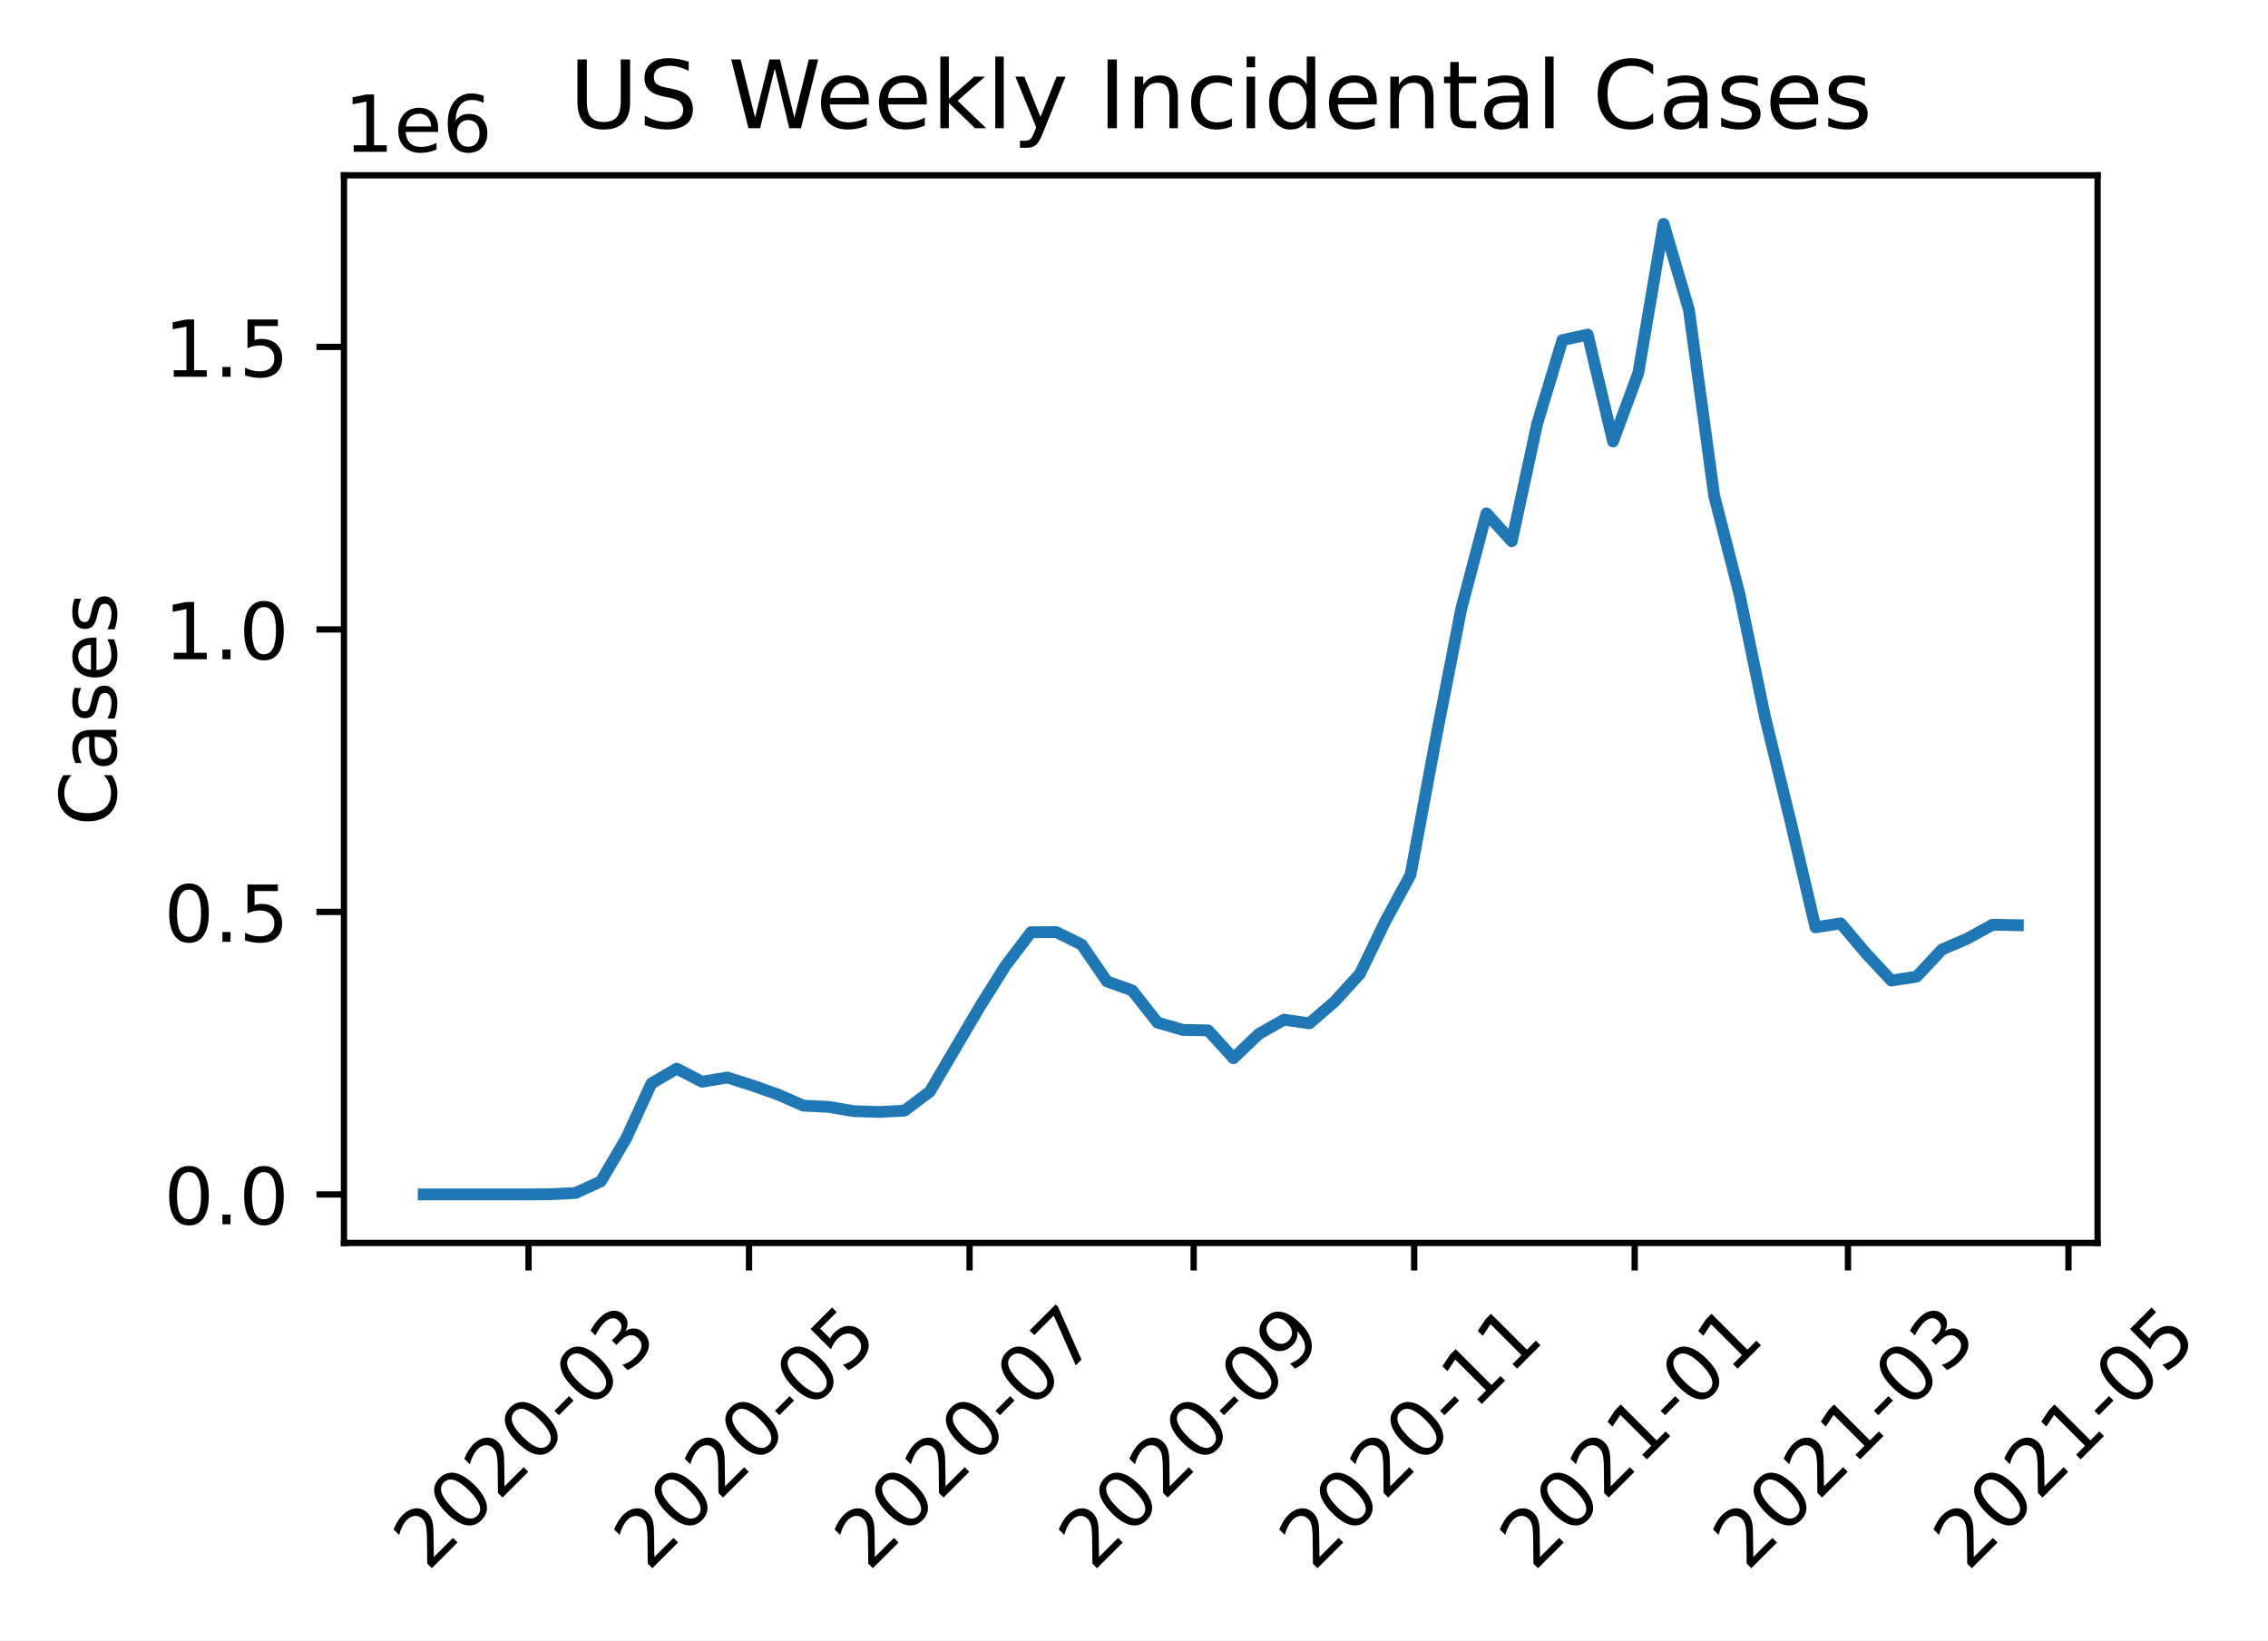
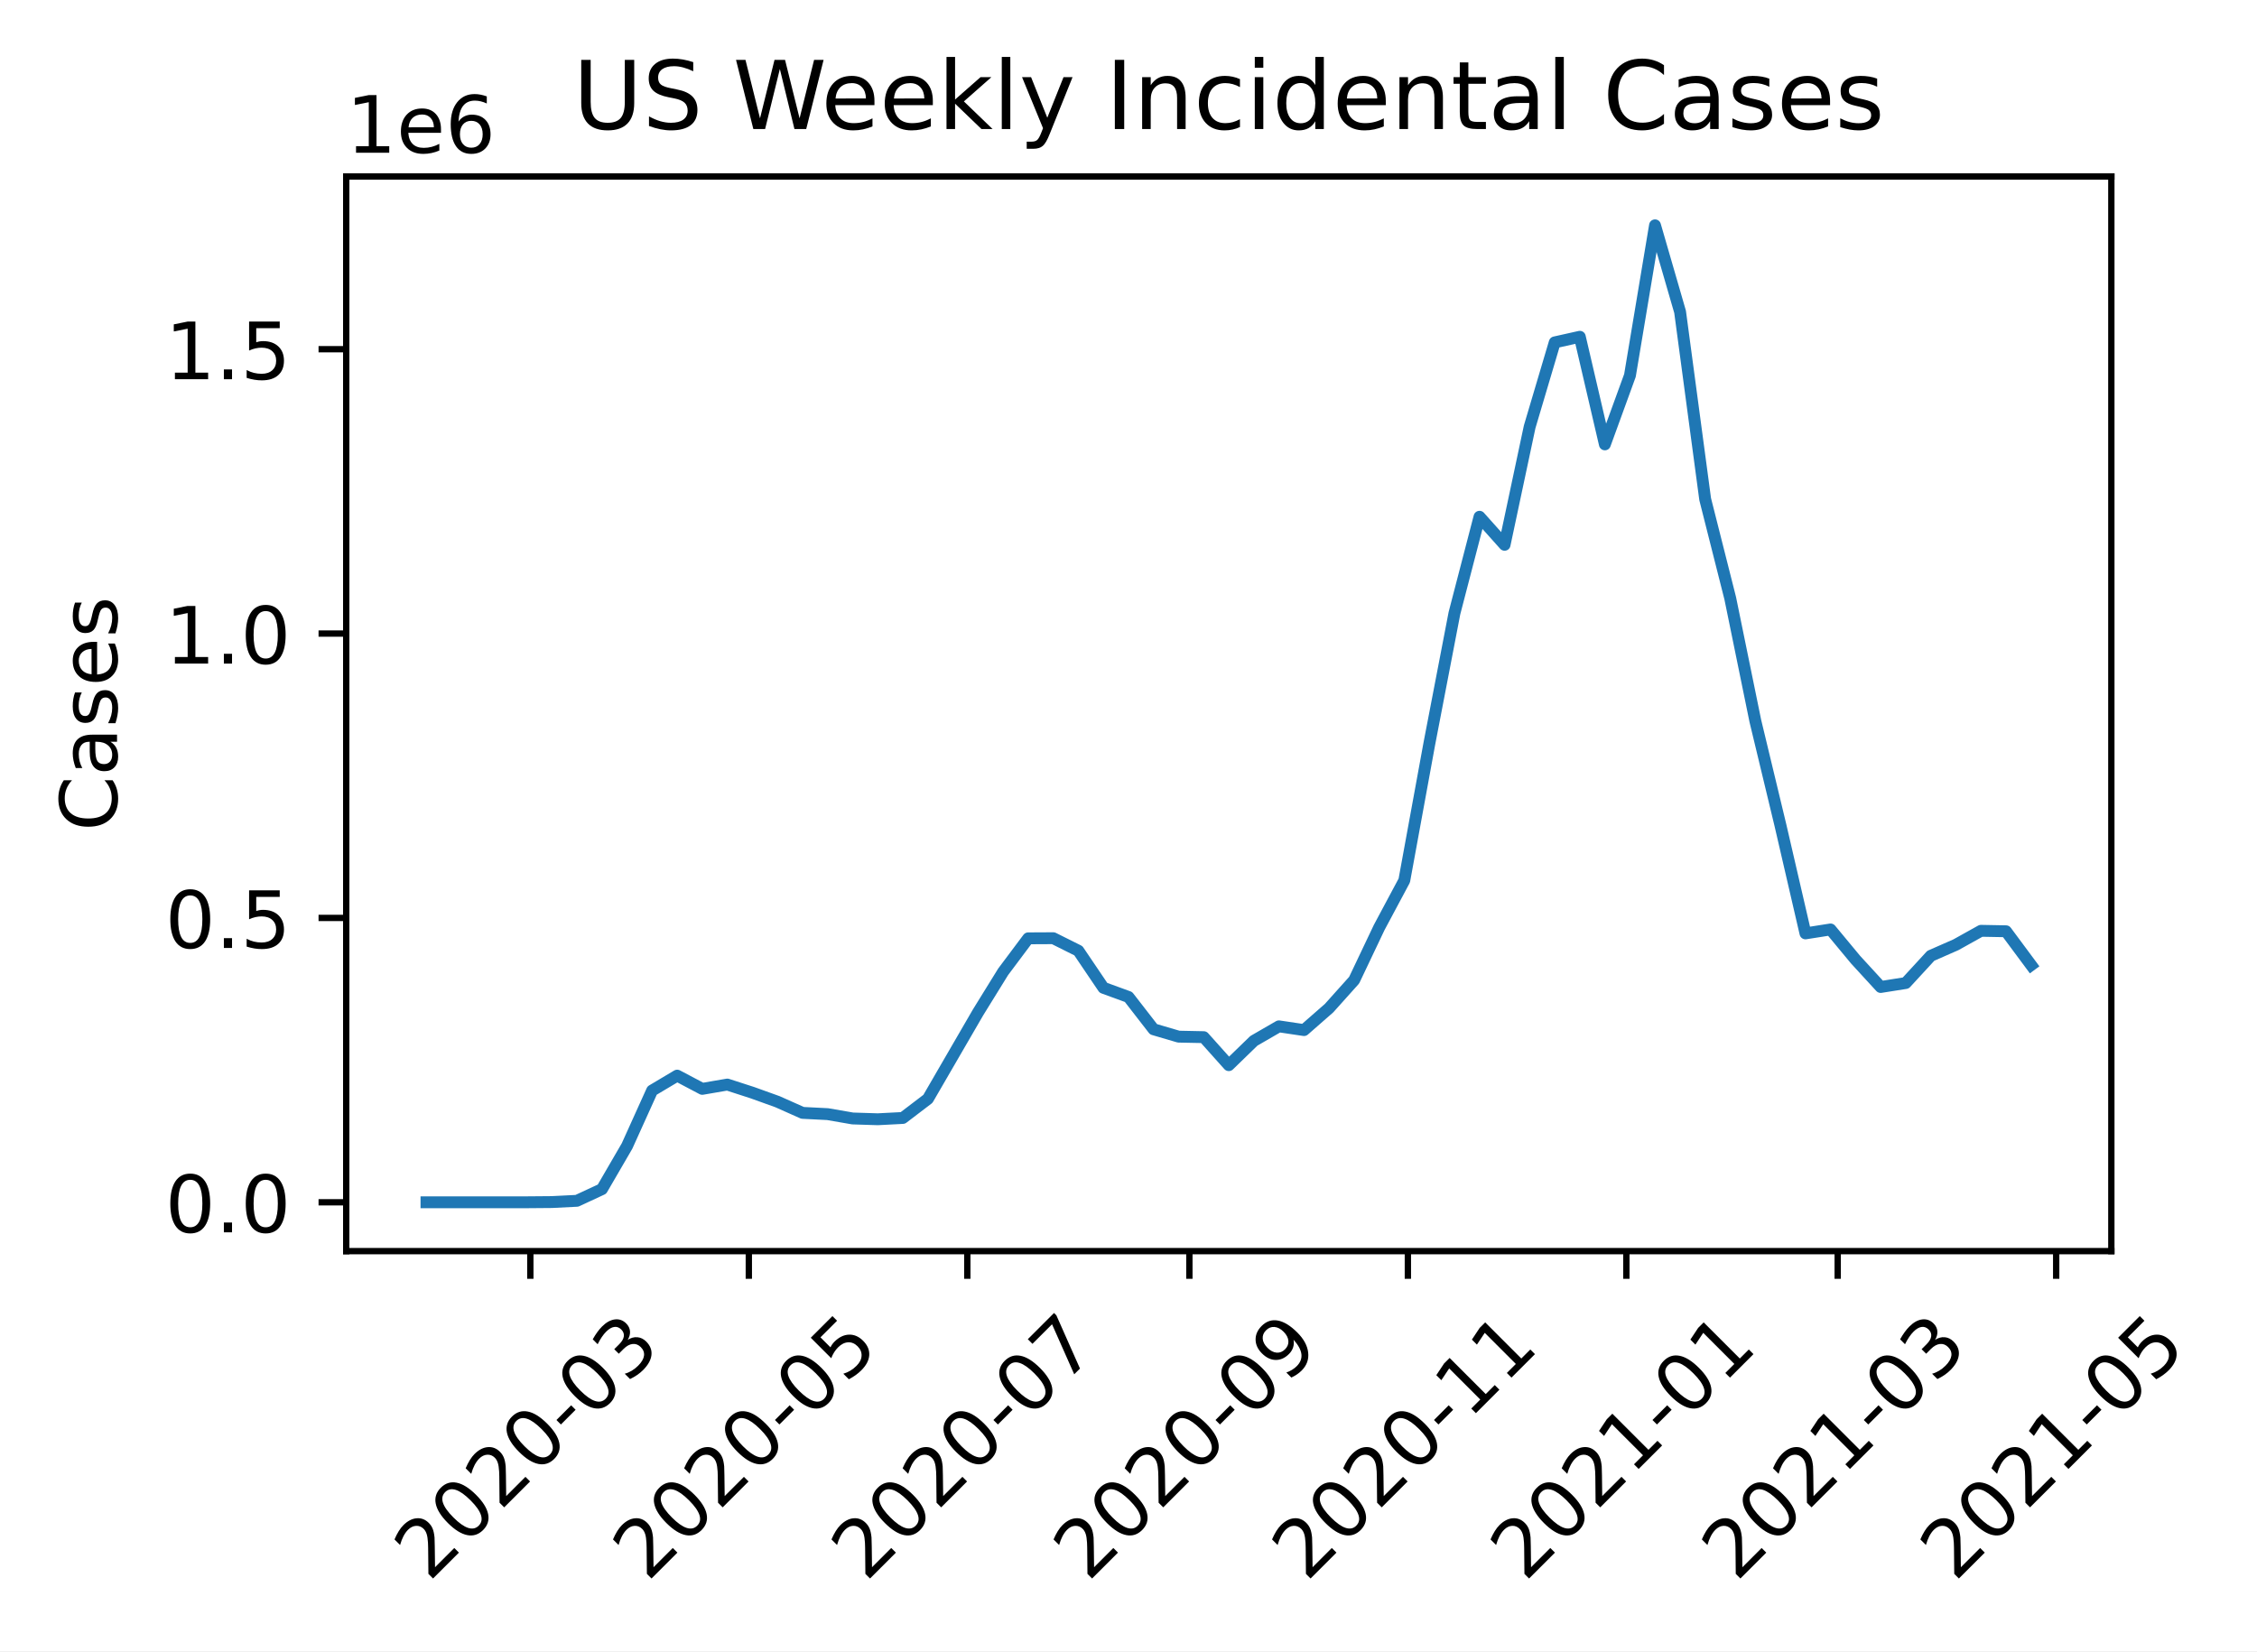
- <svg xmlns="http://www.w3.org/2000/svg" xmlns:xlink="http://www.w3.org/1999/xlink" height="208.807pt" version="1.1" viewBox="0 0 288.672 208.807" width="288.672pt">
+ <svg xmlns="http://www.w3.org/2000/svg" xmlns:xlink="http://www.w3.org/1999/xlink" height="208.807pt" version="1.1" viewBox="0 0 285.4 208.807" width="285.4pt">
  <defs>
    <style type="text/css">
*{stroke-linecap:butt;stroke-linejoin:round;}
  </style>
  </defs>
  <g id="figure_1">
    <g id="patch_1">
-       <path d="M 0 208.807  L 288.672 208.807  L 288.672 0  L 0 0  z " style="fill:#ffffff;" />
+       <path d="M 0 208.807  L 285.4 208.807  L 285.4 0  L 0 0  z " style="fill:#ffffff;" />
    </g>
    <g id="axes_1">
      <g id="patch_2">
        <path d="M 43.781 158.218  L 266.981 158.218  L 266.981 22.318  L 43.781 22.318  z " style="fill:#ffffff;" />
      </g>
      <g id="matplotlib.axis_1">
        <g id="xtick_1">
          <g id="line2d_1">
            <defs>
-               <path d="M 0 0  L 0 3.5  " id="m1721590f87" style="stroke:#000000;stroke-width:0.8;" />
-             </defs>
-             <g>
-               <use style="stroke:#000000;stroke-width:0.8;" x="67.27" xlink:href="#m1721590f87" y="158.218" />
+               <path d="M 0 0  L 0 3.5  " id="md26c8390fe" style="stroke:#000000;stroke-width:0.8;" />
+             </defs>
+             <g>
+               <use style="stroke:#000000;stroke-width:0.8;" x="67.061" xlink:href="#md26c8390fe" y="158.218" />
            </g>
          </g>
          <g id="text_1">
            <defs>
              <path d="M 19.188 8.297  L 53.609 8.297  L 53.609 0  L 7.328 0  L 7.328 8.297  Q 12.938 14.109 22.625 23.891  Q 32.328 33.688 34.812 36.531  Q 39.547 41.844 41.422 45.531  Q 43.312 49.219 43.312 52.781  Q 43.312 58.594 39.234 62.25  Q 35.156 65.922 28.609 65.922  Q 23.969 65.922 18.812 64.312  Q 13.672 62.703 7.812 59.422  L 7.812 69.391  Q 13.766 71.781 18.938 73  Q 24.125 74.219 28.422 74.219  Q 39.75 74.219 46.484 68.547  Q 53.219 62.891 53.219 53.422  Q 53.219 48.922 51.531 44.891  Q 49.859 40.875 45.406 35.406  Q 44.188 33.984 37.641 27.219  Q 31.109 20.453 19.188 8.297  z " id="DejaVuSans-50" />
              <path d="M 31.781 66.406  Q 24.172 66.406 20.328 58.906  Q 16.5 51.422 16.5 36.375  Q 16.5 21.391 20.328 13.891  Q 24.172 6.391 31.781 6.391  Q 39.453 6.391 43.281 13.891  Q 47.125 21.391 47.125 36.375  Q 47.125 51.422 43.281 58.906  Q 39.453 66.406 31.781 66.406  z M 31.781 74.219  Q 44.047 74.219 50.516 64.516  Q 56.984 54.828 56.984 36.375  Q 56.984 17.969 50.516 8.266  Q 44.047 -1.422 31.781 -1.422  Q 19.531 -1.422 13.062 8.266  Q 6.594 17.969 6.594 36.375  Q 6.594 54.828 13.062 64.516  Q 19.531 74.219 31.781 74.219  z " id="DejaVuSans-48" />
              <path d="M 4.891 31.391  L 31.203 31.391  L 31.203 23.391  L 4.891 23.391  z " id="DejaVuSans-45" />
              <path d="M 40.578 39.312  Q 47.656 37.797 51.625 33  Q 55.609 28.219 55.609 21.188  Q 55.609 10.406 48.188 4.484  Q 40.766 -1.422 27.094 -1.422  Q 22.516 -1.422 17.656 -0.516  Q 12.797 0.391 7.625 2.203  L 7.625 11.719  Q 11.719 9.328 16.594 8.109  Q 21.484 6.891 26.812 6.891  Q 36.078 6.891 40.938 10.547  Q 45.797 14.203 45.797 21.188  Q 45.797 27.641 41.281 31.266  Q 36.766 34.906 28.719 34.906  L 20.219 34.906  L 20.219 43.016  L 29.109 43.016  Q 36.375 43.016 40.234 45.922  Q 44.094 48.828 44.094 54.297  Q 44.094 59.906 40.109 62.906  Q 36.141 65.922 28.719 65.922  Q 24.656 65.922 20.016 65.031  Q 15.375 64.156 9.812 62.312  L 9.812 71.094  Q 15.438 72.656 20.344 73.438  Q 25.25 74.219 29.594 74.219  Q 40.828 74.219 47.359 69.109  Q 53.906 64.016 53.906 55.328  Q 53.906 49.266 50.438 45.094  Q 46.969 40.922 40.578 39.312  z " id="DejaVuSans-51" />
            </defs>
-             <g transform="translate(54.44865 200.1359)rotate(-45)scale(0.1 -0.1)">
+             <g transform="translate(54.24016 200.1359)rotate(-45)scale(0.1 -0.1)">
              <use xlink:href="#DejaVuSans-50" />
              <use x="63.623" xlink:href="#DejaVuSans-48" />
              <use x="127.246" xlink:href="#DejaVuSans-50" />
              <use x="190.869" xlink:href="#DejaVuSans-48" />
              <use x="254.492" xlink:href="#DejaVuSans-45" />
              <use x="290.576" xlink:href="#DejaVuSans-48" />
              <use x="354.199" xlink:href="#DejaVuSans-51" />
            </g>
          </g>
        </g>
        <g id="xtick_2">
          <g id="line2d_2">
            <g>
-               <use style="stroke:#000000;stroke-width:0.8;" x="95.337" xlink:href="#m1721590f87" y="158.218" />
+               <use style="stroke:#000000;stroke-width:0.8;" x="94.69" xlink:href="#md26c8390fe" y="158.218" />
            </g>
          </g>
          <g id="text_2">
            <defs>
              <path d="M 10.797 72.906  L 49.516 72.906  L 49.516 64.594  L 19.828 64.594  L 19.828 46.734  Q 21.969 47.469 24.109 47.828  Q 26.266 48.188 28.422 48.188  Q 40.625 48.188 47.75 41.5  Q 54.891 34.812 54.891 23.391  Q 54.891 11.625 47.562 5.094  Q 40.234 -1.422 26.906 -1.422  Q 22.312 -1.422 17.547 -0.641  Q 12.797 0.141 7.719 1.703  L 7.719 11.625  Q 12.109 9.234 16.797 8.062  Q 21.484 6.891 26.703 6.891  Q 35.156 6.891 40.078 11.328  Q 45.016 15.766 45.016 23.391  Q 45.016 31 40.078 35.438  Q 35.156 39.891 26.703 39.891  Q 22.75 39.891 18.812 39.016  Q 14.891 38.141 10.797 36.281  z " id="DejaVuSans-53" />
            </defs>
-             <g transform="translate(82.51544 200.1359)rotate(-45)scale(0.1 -0.1)">
+             <g transform="translate(81.86841 200.1359)rotate(-45)scale(0.1 -0.1)">
              <use xlink:href="#DejaVuSans-50" />
              <use x="63.623" xlink:href="#DejaVuSans-48" />
              <use x="127.246" xlink:href="#DejaVuSans-50" />
              <use x="190.869" xlink:href="#DejaVuSans-48" />
              <use x="254.492" xlink:href="#DejaVuSans-45" />
              <use x="290.576" xlink:href="#DejaVuSans-48" />
              <use x="354.199" xlink:href="#DejaVuSans-53" />
            </g>
          </g>
        </g>
        <g id="xtick_3">
          <g id="line2d_3">
            <g>
-               <use style="stroke:#000000;stroke-width:0.8;" x="123.404" xlink:href="#m1721590f87" y="158.218" />
+               <use style="stroke:#000000;stroke-width:0.8;" x="122.318" xlink:href="#md26c8390fe" y="158.218" />
            </g>
          </g>
          <g id="text_3">
            <defs>
              <path d="M 8.203 72.906  L 55.078 72.906  L 55.078 68.703  L 28.609 0  L 18.312 0  L 43.219 64.594  L 8.203 64.594  z " id="DejaVuSans-55" />
            </defs>
-             <g transform="translate(110.5822 200.1359)rotate(-45)scale(0.1 -0.1)">
+             <g transform="translate(109.4967 200.1359)rotate(-45)scale(0.1 -0.1)">
              <use xlink:href="#DejaVuSans-50" />
              <use x="63.623" xlink:href="#DejaVuSans-48" />
              <use x="127.246" xlink:href="#DejaVuSans-50" />
              <use x="190.869" xlink:href="#DejaVuSans-48" />
              <use x="254.492" xlink:href="#DejaVuSans-45" />
              <use x="290.576" xlink:href="#DejaVuSans-48" />
              <use x="354.199" xlink:href="#DejaVuSans-55" />
            </g>
          </g>
        </g>
        <g id="xtick_4">
          <g id="line2d_4">
            <g>
-               <use style="stroke:#000000;stroke-width:0.8;" x="151.93" xlink:href="#m1721590f87" y="158.218" />
+               <use style="stroke:#000000;stroke-width:0.8;" x="150.399" xlink:href="#md26c8390fe" y="158.218" />
            </g>
          </g>
          <g id="text_4">
            <defs>
              <path d="M 10.984 1.516  L 10.984 10.5  Q 14.703 8.734 18.5 7.812  Q 22.312 6.891 25.984 6.891  Q 35.75 6.891 40.891 13.453  Q 46.047 20.016 46.781 33.406  Q 43.953 29.203 39.594 26.953  Q 35.25 24.703 29.984 24.703  Q 19.047 24.703 12.672 31.312  Q 6.297 37.938 6.297 49.422  Q 6.297 60.641 12.938 67.422  Q 19.578 74.219 30.609 74.219  Q 43.266 74.219 49.922 64.516  Q 56.594 54.828 56.594 36.375  Q 56.594 19.141 48.406 8.859  Q 40.234 -1.422 26.422 -1.422  Q 22.703 -1.422 18.891 -0.688  Q 15.094 0.047 10.984 1.516  z M 30.609 32.422  Q 37.25 32.422 41.125 36.953  Q 45.016 41.5 45.016 49.422  Q 45.016 57.281 41.125 61.844  Q 37.25 66.406 30.609 66.406  Q 23.969 66.406 20.094 61.844  Q 16.219 57.281 16.219 49.422  Q 16.219 41.5 20.094 36.953  Q 23.969 32.422 30.609 32.422  z " id="DejaVuSans-57" />
            </defs>
-             <g transform="translate(139.1091 200.1359)rotate(-45)scale(0.1 -0.1)">
+             <g transform="translate(137.5778 200.1359)rotate(-45)scale(0.1 -0.1)">
              <use xlink:href="#DejaVuSans-50" />
              <use x="63.623" xlink:href="#DejaVuSans-48" />
              <use x="127.246" xlink:href="#DejaVuSans-50" />
              <use x="190.869" xlink:href="#DejaVuSans-48" />
              <use x="254.492" xlink:href="#DejaVuSans-45" />
              <use x="290.576" xlink:href="#DejaVuSans-48" />
              <use x="354.199" xlink:href="#DejaVuSans-57" />
            </g>
          </g>
        </g>
        <g id="xtick_5">
          <g id="line2d_5">
            <g>
-               <use style="stroke:#000000;stroke-width:0.8;" x="179.997" xlink:href="#m1721590f87" y="158.218" />
+               <use style="stroke:#000000;stroke-width:0.8;" x="178.027" xlink:href="#md26c8390fe" y="158.218" />
            </g>
          </g>
          <g id="text_5">
            <defs>
              <path d="M 12.406 8.297  L 28.516 8.297  L 28.516 63.922  L 10.984 60.406  L 10.984 69.391  L 28.422 72.906  L 38.281 72.906  L 38.281 8.297  L 54.391 8.297  L 54.391 0  L 12.406 0  z " id="DejaVuSans-49" />
            </defs>
-             <g transform="translate(167.1759 200.1359)rotate(-45)scale(0.1 -0.1)">
+             <g transform="translate(165.2061 200.1359)rotate(-45)scale(0.1 -0.1)">
              <use xlink:href="#DejaVuSans-50" />
              <use x="63.623" xlink:href="#DejaVuSans-48" />
              <use x="127.246" xlink:href="#DejaVuSans-50" />
              <use x="190.869" xlink:href="#DejaVuSans-48" />
              <use x="254.492" xlink:href="#DejaVuSans-45" />
              <use x="290.576" xlink:href="#DejaVuSans-49" />
              <use x="354.199" xlink:href="#DejaVuSans-49" />
            </g>
          </g>
        </g>
        <g id="xtick_6">
          <g id="line2d_6">
            <g>
-               <use style="stroke:#000000;stroke-width:0.8;" x="208.064" xlink:href="#m1721590f87" y="158.218" />
+               <use style="stroke:#000000;stroke-width:0.8;" x="205.656" xlink:href="#md26c8390fe" y="158.218" />
            </g>
          </g>
          <g id="text_6">
-             <g transform="translate(195.2427 200.1359)rotate(-45)scale(0.1 -0.1)">
+             <g transform="translate(192.8343 200.1359)rotate(-45)scale(0.1 -0.1)">
              <use xlink:href="#DejaVuSans-50" />
              <use x="63.623" xlink:href="#DejaVuSans-48" />
              <use x="127.246" xlink:href="#DejaVuSans-50" />
              <use x="190.869" xlink:href="#DejaVuSans-49" />
              <use x="254.492" xlink:href="#DejaVuSans-45" />
              <use x="290.576" xlink:href="#DejaVuSans-48" />
              <use x="354.199" xlink:href="#DejaVuSans-49" />
            </g>
          </g>
        </g>
        <g id="xtick_7">
          <g id="line2d_7">
            <g>
-               <use style="stroke:#000000;stroke-width:0.8;" x="235.211" xlink:href="#m1721590f87" y="158.218" />
+               <use style="stroke:#000000;stroke-width:0.8;" x="232.378" xlink:href="#md26c8390fe" y="158.218" />
            </g>
          </g>
          <g id="text_7">
-             <g transform="translate(222.3893 200.1359)rotate(-45)scale(0.1 -0.1)">
+             <g transform="translate(219.5567 200.1359)rotate(-45)scale(0.1 -0.1)">
              <use xlink:href="#DejaVuSans-50" />
              <use x="63.623" xlink:href="#DejaVuSans-48" />
              <use x="127.246" xlink:href="#DejaVuSans-50" />
              <use x="190.869" xlink:href="#DejaVuSans-49" />
              <use x="254.492" xlink:href="#DejaVuSans-45" />
              <use x="290.576" xlink:href="#DejaVuSans-48" />
              <use x="354.199" xlink:href="#DejaVuSans-51" />
            </g>
          </g>
        </g>
        <g id="xtick_8">
          <g id="line2d_8">
            <g>
-               <use style="stroke:#000000;stroke-width:0.8;" x="263.277" xlink:href="#m1721590f87" y="158.218" />
+               <use style="stroke:#000000;stroke-width:0.8;" x="260.006" xlink:href="#md26c8390fe" y="158.218" />
            </g>
          </g>
          <g id="text_8">
-             <g transform="translate(250.4561 200.1359)rotate(-45)scale(0.1 -0.1)">
+             <g transform="translate(247.185 200.1359)rotate(-45)scale(0.1 -0.1)">
              <use xlink:href="#DejaVuSans-50" />
              <use x="63.623" xlink:href="#DejaVuSans-48" />
              <use x="127.246" xlink:href="#DejaVuSans-50" />
              <use x="190.869" xlink:href="#DejaVuSans-49" />
              <use x="254.492" xlink:href="#DejaVuSans-45" />
              <use x="290.576" xlink:href="#DejaVuSans-48" />
              <use x="354.199" xlink:href="#DejaVuSans-53" />
            </g>
          </g>
        </g>
      </g>
      <g id="matplotlib.axis_2">
        <g id="ytick_1">
          <g id="line2d_9">
            <defs>
-               <path d="M 0 0  L -3.5 0  " id="m3f6577ed5a" style="stroke:#000000;stroke-width:0.8;" />
-             </defs>
-             <g>
-               <use style="stroke:#000000;stroke-width:0.8;" x="43.781" xlink:href="#m3f6577ed5a" y="152.041" />
+               <path d="M 0 0  L -3.5 0  " id="mf9eb49d9f7" style="stroke:#000000;stroke-width:0.8;" />
+             </defs>
+             <g>
+               <use style="stroke:#000000;stroke-width:0.8;" x="43.781" xlink:href="#mf9eb49d9f7" y="152.041" />
            </g>
          </g>
          <g id="text_9">
            <defs>
              <path d="M 10.688 12.406  L 21 12.406  L 21 0  L 10.688 0  z " id="DejaVuSans-46" />
            </defs>
            <g transform="translate(20.87813 155.8402)scale(0.1 -0.1)">
              <use xlink:href="#DejaVuSans-48" />
              <use x="63.623" xlink:href="#DejaVuSans-46" />
              <use x="95.41" xlink:href="#DejaVuSans-48" />
            </g>
          </g>
        </g>
        <g id="ytick_2">
          <g id="line2d_10">
            <g>
-               <use style="stroke:#000000;stroke-width:0.8;" x="43.781" xlink:href="#m3f6577ed5a" y="116.08" />
+               <use style="stroke:#000000;stroke-width:0.8;" x="43.781" xlink:href="#mf9eb49d9f7" y="116.08" />
            </g>
          </g>
          <g id="text_10">
            <g transform="translate(20.87813 119.8794)scale(0.1 -0.1)">
              <use xlink:href="#DejaVuSans-48" />
              <use x="63.623" xlink:href="#DejaVuSans-46" />
              <use x="95.41" xlink:href="#DejaVuSans-53" />
            </g>
          </g>
        </g>
        <g id="ytick_3">
          <g id="line2d_11">
            <g>
-               <use style="stroke:#000000;stroke-width:0.8;" x="43.781" xlink:href="#m3f6577ed5a" y="80.119" />
+               <use style="stroke:#000000;stroke-width:0.8;" x="43.781" xlink:href="#mf9eb49d9f7" y="80.119" />
            </g>
          </g>
          <g id="text_11">
            <g transform="translate(20.87813 83.91867)scale(0.1 -0.1)">
              <use xlink:href="#DejaVuSans-49" />
              <use x="63.623" xlink:href="#DejaVuSans-46" />
              <use x="95.41" xlink:href="#DejaVuSans-48" />
            </g>
          </g>
        </g>
        <g id="ytick_4">
          <g id="line2d_12">
            <g>
-               <use style="stroke:#000000;stroke-width:0.8;" x="43.781" xlink:href="#m3f6577ed5a" y="44.159" />
+               <use style="stroke:#000000;stroke-width:0.8;" x="43.781" xlink:href="#mf9eb49d9f7" y="44.159" />
            </g>
          </g>
          <g id="text_12">
            <g transform="translate(20.87813 47.9579)scale(0.1 -0.1)">
              <use xlink:href="#DejaVuSans-49" />
              <use x="63.623" xlink:href="#DejaVuSans-46" />
              <use x="95.41" xlink:href="#DejaVuSans-53" />
            </g>
          </g>
        </g>
        <g id="text_13">
          <defs>
            <path d="M 64.406 67.281  L 64.406 56.891  Q 59.422 61.531 53.781 63.812  Q 48.141 66.109 41.797 66.109  Q 29.297 66.109 22.656 58.469  Q 16.016 50.828 16.016 36.375  Q 16.016 21.969 22.656 14.328  Q 29.297 6.688 41.797 6.688  Q 48.141 6.688 53.781 8.984  Q 59.422 11.281 64.406 15.922  L 64.406 5.609  Q 59.234 2.094 53.438 0.328  Q 47.656 -1.422 41.219 -1.422  Q 24.656 -1.422 15.125 8.703  Q 5.609 18.844 5.609 36.375  Q 5.609 53.953 15.125 64.078  Q 24.656 74.219 41.219 74.219  Q 47.75 74.219 53.531 72.484  Q 59.328 70.75 64.406 67.281  z " id="DejaVuSans-67" />
            <path d="M 34.281 27.484  Q 23.391 27.484 19.188 25  Q 14.984 22.516 14.984 16.5  Q 14.984 11.719 18.141 8.906  Q 21.297 6.109 26.703 6.109  Q 34.188 6.109 38.703 11.406  Q 43.219 16.703 43.219 25.484  L 43.219 27.484  z M 52.203 31.203  L 52.203 0  L 43.219 0  L 43.219 8.297  Q 40.141 3.328 35.547 0.953  Q 30.953 -1.422 24.312 -1.422  Q 15.922 -1.422 10.953 3.297  Q 6 8.016 6 15.922  Q 6 25.141 12.172 29.828  Q 18.359 34.516 30.609 34.516  L 43.219 34.516  L 43.219 35.406  Q 43.219 41.609 39.141 45  Q 35.062 48.391 27.688 48.391  Q 23 48.391 18.547 47.266  Q 14.109 46.141 10.016 43.891  L 10.016 52.203  Q 14.938 54.109 19.578 55.047  Q 24.219 56 28.609 56  Q 40.484 56 46.344 49.844  Q 52.203 43.703 52.203 31.203  z " id="DejaVuSans-97" />
            <path d="M 44.281 53.078  L 44.281 44.578  Q 40.484 46.531 36.375 47.5  Q 32.281 48.484 27.875 48.484  Q 21.188 48.484 17.844 46.438  Q 14.5 44.391 14.5 40.281  Q 14.5 37.156 16.891 35.375  Q 19.281 33.594 26.516 31.984  L 29.594 31.297  Q 39.156 29.25 43.188 25.516  Q 47.219 21.781 47.219 15.094  Q 47.219 7.469 41.188 3.016  Q 35.156 -1.422 24.609 -1.422  Q 20.219 -1.422 15.453 -0.562  Q 10.688 0.297 5.422 2  L 5.422 11.281  Q 10.406 8.688 15.234 7.391  Q 20.062 6.109 24.812 6.109  Q 31.156 6.109 34.562 8.281  Q 37.984 10.453 37.984 14.406  Q 37.984 18.062 35.516 20.016  Q 33.062 21.969 24.703 23.781  L 21.578 24.516  Q 13.234 26.266 9.516 29.906  Q 5.812 33.547 5.812 39.891  Q 5.812 47.609 11.281 51.797  Q 16.75 56 26.812 56  Q 31.781 56 36.172 55.266  Q 40.578 54.547 44.281 53.078  z " id="DejaVuSans-115" />
            <path d="M 56.203 29.594  L 56.203 25.203  L 14.891 25.203  Q 15.484 15.922 20.484 11.062  Q 25.484 6.203 34.422 6.203  Q 39.594 6.203 44.453 7.469  Q 49.312 8.734 54.109 11.281  L 54.109 2.781  Q 49.266 0.734 44.188 -0.344  Q 39.109 -1.422 33.891 -1.422  Q 20.797 -1.422 13.156 6.188  Q 5.516 13.812 5.516 26.812  Q 5.516 40.234 12.766 48.109  Q 20.016 56 32.328 56  Q 43.359 56 49.781 48.891  Q 56.203 41.797 56.203 29.594  z M 47.219 32.234  Q 47.125 39.594 43.094 43.984  Q 39.062 48.391 32.422 48.391  Q 24.906 48.391 20.391 44.141  Q 15.875 39.891 15.188 32.172  z " id="DejaVuSans-101" />
          </defs>
          <g transform="translate(14.79844 105.1095)rotate(-90)scale(0.1 -0.1)">
            <use xlink:href="#DejaVuSans-67" />
            <use x="69.824" xlink:href="#DejaVuSans-97" />
            <use x="131.104" xlink:href="#DejaVuSans-115" />
            <use x="183.203" xlink:href="#DejaVuSans-101" />
            <use x="244.727" xlink:href="#DejaVuSans-115" />
          </g>
        </g>
        <g id="text_14">
          <defs>
            <path d="M 33.016 40.375  Q 26.375 40.375 22.484 35.828  Q 18.609 31.297 18.609 23.391  Q 18.609 15.531 22.484 10.953  Q 26.375 6.391 33.016 6.391  Q 39.656 6.391 43.531 10.953  Q 47.406 15.531 47.406 23.391  Q 47.406 31.297 43.531 35.828  Q 39.656 40.375 33.016 40.375  z M 52.594 71.297  L 52.594 62.312  Q 48.875 64.062 45.094 64.984  Q 41.312 65.922 37.594 65.922  Q 27.828 65.922 22.672 59.328  Q 17.531 52.734 16.797 39.406  Q 19.672 43.656 24.016 45.922  Q 28.375 48.188 33.594 48.188  Q 44.578 48.188 50.953 41.516  Q 57.328 34.859 57.328 23.391  Q 57.328 12.156 50.688 5.359  Q 44.047 -1.422 33.016 -1.422  Q 20.359 -1.422 13.672 8.266  Q 6.984 17.969 6.984 36.375  Q 6.984 53.656 15.188 63.938  Q 23.391 74.219 37.203 74.219  Q 40.922 74.219 44.703 73.484  Q 48.484 72.75 52.594 71.297  z " id="DejaVuSans-54" />
          </defs>
          <g transform="translate(43.78125 19.31812)scale(0.1 -0.1)">
            <use xlink:href="#DejaVuSans-49" />
            <use x="63.623" xlink:href="#DejaVuSans-101" />
            <use x="125.146" xlink:href="#DejaVuSans-54" />
          </g>
        </g>
      </g>
      <g id="line2d_13">
-         <path clip-path="url(#pb4031012ae)" d="M 53.927 152.041  L 57.147 152.041  L 60.368 152.041  L 63.589 152.041  L 66.81 152.04  L 70.031 152.014  L 73.251 151.855  L 76.472 150.381  L 79.693 144.925  L 82.914 137.911  L 86.134 136.024  L 89.355 137.699  L 92.576 137.154  L 95.797 138.181  L 99.018 139.321  L 102.238 140.734  L 105.459 140.894  L 108.68 141.442  L 111.901 141.542  L 115.122 141.378  L 118.342 138.961  L 121.563 133.492  L 124.784 128.024  L 128.005 122.898  L 131.225 118.662  L 134.446 118.646  L 137.667 120.23  L 140.888 124.919  L 144.109 126.077  L 147.329 130.164  L 150.55 131.095  L 153.771 131.159  L 156.992 134.701  L 160.212 131.624  L 163.433 129.792  L 166.654 130.265  L 169.875 127.489  L 173.096 123.951  L 176.316 117.28  L 179.537 111.349  L 182.758 94.023  L 185.979 77.548  L 189.199 65.348  L 192.42 68.894  L 195.641 53.975  L 198.862 43.297  L 202.083 42.589  L 205.303 56.196  L 208.524 47.481  L 211.745 28.495  L 214.966 39.438  L 218.186 63.123  L 221.407 75.66  L 224.628 91.157  L 227.849 104.336  L 231.07 118.037  L 234.29 117.539  L 237.511 121.363  L 240.732 124.816  L 243.953 124.314  L 247.173 120.869  L 250.394 119.478  L 253.615 117.71  L 256.836 117.769  " style="fill:none;stroke:#1f77b4;stroke-linecap:square;stroke-width:1.5;" />
+         <path clip-path="url(#p13e9dd056e)" d="M 53.927 152.041  L 57.097 152.041  L 60.268 152.041  L 63.438 152.041  L 66.609 152.04  L 69.779 152.014  L 72.949 151.855  L 76.12 150.381  L 79.29 144.925  L 82.461 137.911  L 85.631 136.024  L 88.802 137.699  L 91.972 137.154  L 95.143 138.181  L 98.313 139.321  L 101.484 140.734  L 104.654 140.894  L 107.824 141.442  L 110.995 141.542  L 114.165 141.378  L 117.336 138.961  L 120.506 133.492  L 123.677 128.024  L 126.847 122.898  L 130.018 118.662  L 133.188 118.646  L 136.359 120.23  L 139.529 124.919  L 142.699 126.077  L 145.87 130.164  L 149.04 131.095  L 152.211 131.159  L 155.381 134.701  L 158.552 131.624  L 161.722 129.792  L 164.893 130.265  L 168.063 127.489  L 171.234 123.951  L 174.404 117.28  L 177.574 111.349  L 180.745 94.023  L 183.915 77.548  L 187.086 65.348  L 190.256 68.894  L 193.427 53.975  L 196.597 43.297  L 199.768 42.589  L 202.938 56.196  L 206.109 47.481  L 209.279 28.495  L 212.449 39.438  L 215.62 63.123  L 218.79 75.66  L 221.961 91.157  L 225.131 104.336  L 228.302 118.037  L 231.472 117.539  L 234.643 121.363  L 237.813 124.816  L 240.984 124.314  L 244.154 120.869  L 247.324 119.478  L 250.495 117.71  L 253.665 117.769  L 256.836 122.043  " style="fill:none;stroke:#1f77b4;stroke-linecap:square;stroke-width:1.5;" />
      </g>
      <g id="patch_3">
        <path d="M 43.781 158.218  L 43.781 22.318  " style="fill:none;stroke:#000000;stroke-linecap:square;stroke-linejoin:miter;stroke-width:0.8;" />
      </g>
      <g id="patch_4">
        <path d="M 266.981 158.218  L 266.981 22.318  " style="fill:none;stroke:#000000;stroke-linecap:square;stroke-linejoin:miter;stroke-width:0.8;" />
      </g>
      <g id="patch_5">
        <path d="M 43.781 158.218  L 266.981 158.218  " style="fill:none;stroke:#000000;stroke-linecap:square;stroke-linejoin:miter;stroke-width:0.8;" />
      </g>
      <g id="patch_6">
        <path d="M 43.781 22.318  L 266.981 22.318  " style="fill:none;stroke:#000000;stroke-linecap:square;stroke-linejoin:miter;stroke-width:0.8;" />
      </g>
      <g id="text_15">
        <defs>
          <path d="M 8.688 72.906  L 18.609 72.906  L 18.609 28.609  Q 18.609 16.891 22.844 11.734  Q 27.094 6.594 36.625 6.594  Q 46.094 6.594 50.344 11.734  Q 54.594 16.891 54.594 28.609  L 54.594 72.906  L 64.5 72.906  L 64.5 27.391  Q 64.5 13.141 57.438 5.859  Q 50.391 -1.422 36.625 -1.422  Q 22.797 -1.422 15.734 5.859  Q 8.688 13.141 8.688 27.391  z " id="DejaVuSans-85" />
          <path d="M 53.516 70.516  L 53.516 60.891  Q 47.906 63.578 42.922 64.891  Q 37.938 66.219 33.297 66.219  Q 25.25 66.219 20.875 63.094  Q 16.5 59.969 16.5 54.203  Q 16.5 49.359 19.406 46.891  Q 22.312 44.438 30.422 42.922  L 36.375 41.703  Q 47.406 39.594 52.656 34.297  Q 57.906 29 57.906 20.125  Q 57.906 9.516 50.797 4.047  Q 43.703 -1.422 29.984 -1.422  Q 24.812 -1.422 18.969 -0.25  Q 13.141 0.922 6.891 3.219  L 6.891 13.375  Q 12.891 10.016 18.656 8.297  Q 24.422 6.594 29.984 6.594  Q 38.422 6.594 43.016 9.906  Q 47.609 13.234 47.609 19.391  Q 47.609 24.75 44.312 27.781  Q 41.016 30.812 33.5 32.328  L 27.484 33.5  Q 16.453 35.688 11.516 40.375  Q 6.594 45.062 6.594 53.422  Q 6.594 63.094 13.406 68.656  Q 20.219 74.219 32.172 74.219  Q 37.312 74.219 42.625 73.281  Q 47.953 72.359 53.516 70.516  z " id="DejaVuSans-83" />
          <path id="DejaVuSans-32" />
          <path d="M 3.328 72.906  L 13.281 72.906  L 28.609 11.281  L 43.891 72.906  L 54.984 72.906  L 70.312 11.281  L 85.594 72.906  L 95.609 72.906  L 77.297 0  L 64.891 0  L 49.516 63.281  L 33.984 0  L 21.578 0  z " id="DejaVuSans-87" />
          <path d="M 9.078 75.984  L 18.109 75.984  L 18.109 31.109  L 44.922 54.688  L 56.391 54.688  L 27.391 29.109  L 57.625 0  L 45.906 0  L 18.109 26.703  L 18.109 0  L 9.078 0  z " id="DejaVuSans-107" />
          <path d="M 9.422 75.984  L 18.406 75.984  L 18.406 0  L 9.422 0  z " id="DejaVuSans-108" />
          <path d="M 32.172 -5.078  Q 28.375 -14.844 24.75 -17.812  Q 21.141 -20.797 15.094 -20.797  L 7.906 -20.797  L 7.906 -13.281  L 13.188 -13.281  Q 16.891 -13.281 18.938 -11.516  Q 21 -9.766 23.484 -3.219  L 25.094 0.875  L 2.984 54.688  L 12.5 54.688  L 29.594 11.922  L 46.688 54.688  L 56.203 54.688  z " id="DejaVuSans-121" />
          <path d="M 9.812 72.906  L 19.672 72.906  L 19.672 0  L 9.812 0  z " id="DejaVuSans-73" />
          <path d="M 54.891 33.016  L 54.891 0  L 45.906 0  L 45.906 32.719  Q 45.906 40.484 42.875 44.328  Q 39.844 48.188 33.797 48.188  Q 26.516 48.188 22.312 43.547  Q 18.109 38.922 18.109 30.906  L 18.109 0  L 9.078 0  L 9.078 54.688  L 18.109 54.688  L 18.109 46.188  Q 21.344 51.125 25.703 53.562  Q 30.078 56 35.797 56  Q 45.219 56 50.047 50.172  Q 54.891 44.344 54.891 33.016  z " id="DejaVuSans-110" />
          <path d="M 48.781 52.594  L 48.781 44.188  Q 44.969 46.297 41.141 47.344  Q 37.312 48.391 33.406 48.391  Q 24.656 48.391 19.812 42.844  Q 14.984 37.312 14.984 27.297  Q 14.984 17.281 19.812 11.734  Q 24.656 6.203 33.406 6.203  Q 37.312 6.203 41.141 7.25  Q 44.969 8.297 48.781 10.406  L 48.781 2.094  Q 45.016 0.344 40.984 -0.531  Q 36.969 -1.422 32.422 -1.422  Q 20.062 -1.422 12.781 6.344  Q 5.516 14.109 5.516 27.297  Q 5.516 40.672 12.859 48.328  Q 20.219 56 33.016 56  Q 37.156 56 41.109 55.141  Q 45.062 54.297 48.781 52.594  z " id="DejaVuSans-99" />
          <path d="M 9.422 54.688  L 18.406 54.688  L 18.406 0  L 9.422 0  z M 9.422 75.984  L 18.406 75.984  L 18.406 64.594  L 9.422 64.594  z " id="DejaVuSans-105" />
          <path d="M 45.406 46.391  L 45.406 75.984  L 54.391 75.984  L 54.391 0  L 45.406 0  L 45.406 8.203  Q 42.578 3.328 38.25 0.953  Q 33.938 -1.422 27.875 -1.422  Q 17.969 -1.422 11.734 6.484  Q 5.516 14.406 5.516 27.297  Q 5.516 40.188 11.734 48.094  Q 17.969 56 27.875 56  Q 33.938 56 38.25 53.625  Q 42.578 51.266 45.406 46.391  z M 14.797 27.297  Q 14.797 17.391 18.875 11.75  Q 22.953 6.109 30.078 6.109  Q 37.203 6.109 41.297 11.75  Q 45.406 17.391 45.406 27.297  Q 45.406 37.203 41.297 42.844  Q 37.203 48.484 30.078 48.484  Q 22.953 48.484 18.875 42.844  Q 14.797 37.203 14.797 27.297  z " id="DejaVuSans-100" />
          <path d="M 18.312 70.219  L 18.312 54.688  L 36.812 54.688  L 36.812 47.703  L 18.312 47.703  L 18.312 18.016  Q 18.312 11.328 20.141 9.422  Q 21.969 7.516 27.594 7.516  L 36.812 7.516  L 36.812 0  L 27.594 0  Q 17.188 0 13.234 3.875  Q 9.281 7.766 9.281 18.016  L 9.281 47.703  L 2.688 47.703  L 2.688 54.688  L 9.281 54.688  L 9.281 70.219  z " id="DejaVuSans-116" />
        </defs>
        <g transform="translate(72.45656 16.31812)scale(0.12 -0.12)">
          <use xlink:href="#DejaVuSans-85" />
          <use x="73.193" xlink:href="#DejaVuSans-83" />
          <use x="136.67" xlink:href="#DejaVuSans-32" />
          <use x="168.457" xlink:href="#DejaVuSans-87" />
          <use x="261.459" xlink:href="#DejaVuSans-101" />
          <use x="322.982" xlink:href="#DejaVuSans-101" />
          <use x="384.506" xlink:href="#DejaVuSans-107" />
          <use x="442.416" xlink:href="#DejaVuSans-108" />
          <use x="470.199" xlink:href="#DejaVuSans-121" />
          <use x="529.379" xlink:href="#DejaVuSans-32" />
          <use x="561.166" xlink:href="#DejaVuSans-73" />
          <use x="590.658" xlink:href="#DejaVuSans-110" />
          <use x="654.037" xlink:href="#DejaVuSans-99" />
          <use x="709.018" xlink:href="#DejaVuSans-105" />
          <use x="736.801" xlink:href="#DejaVuSans-100" />
          <use x="800.277" xlink:href="#DejaVuSans-101" />
          <use x="861.801" xlink:href="#DejaVuSans-110" />
          <use x="925.18" xlink:href="#DejaVuSans-116" />
          <use x="964.389" xlink:href="#DejaVuSans-97" />
          <use x="1025.668" xlink:href="#DejaVuSans-108" />
          <use x="1053.451" xlink:href="#DejaVuSans-32" />
          <use x="1085.238" xlink:href="#DejaVuSans-67" />
          <use x="1155.062" xlink:href="#DejaVuSans-97" />
          <use x="1216.342" xlink:href="#DejaVuSans-115" />
          <use x="1268.441" xlink:href="#DejaVuSans-101" />
          <use x="1329.965" xlink:href="#DejaVuSans-115" />
        </g>
      </g>
    </g>
  </g>
  <defs>
-     <clipPath id="pb4031012ae">
+     <clipPath id="p13e9dd056e">
      <rect height="135.9" width="223.2" x="43.781" y="22.318" />
    </clipPath>
  </defs>
</svg>
